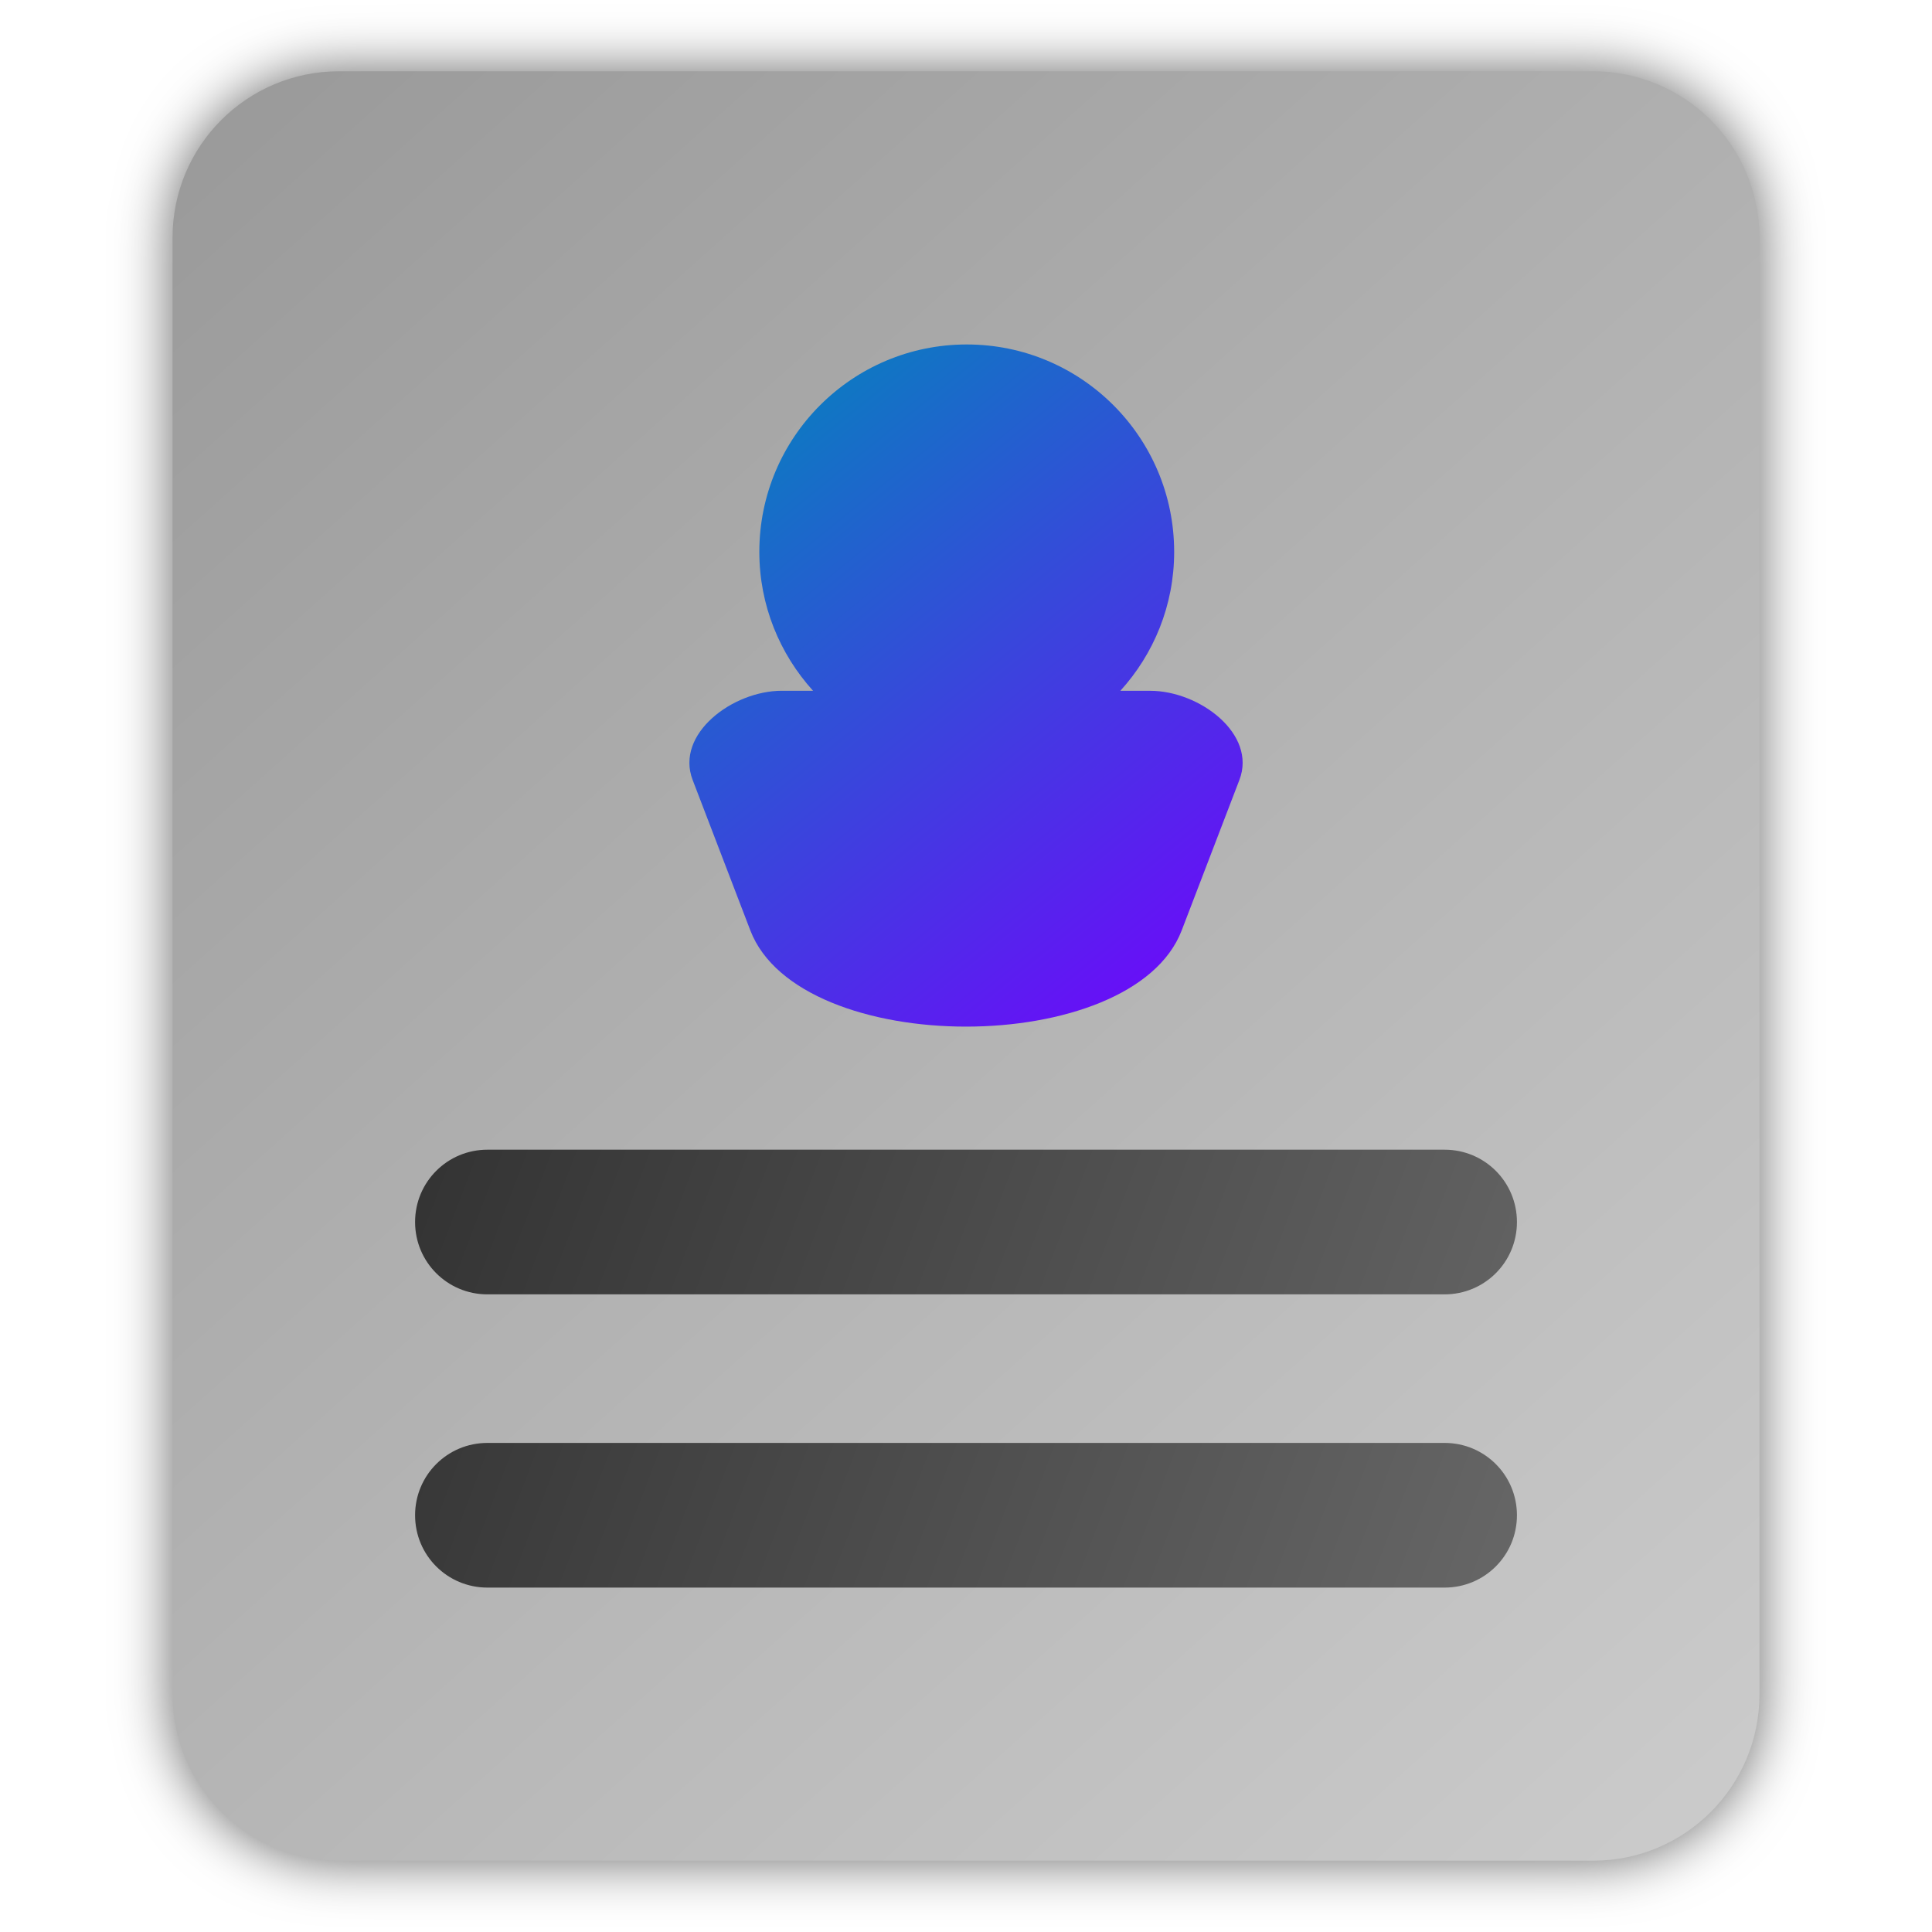
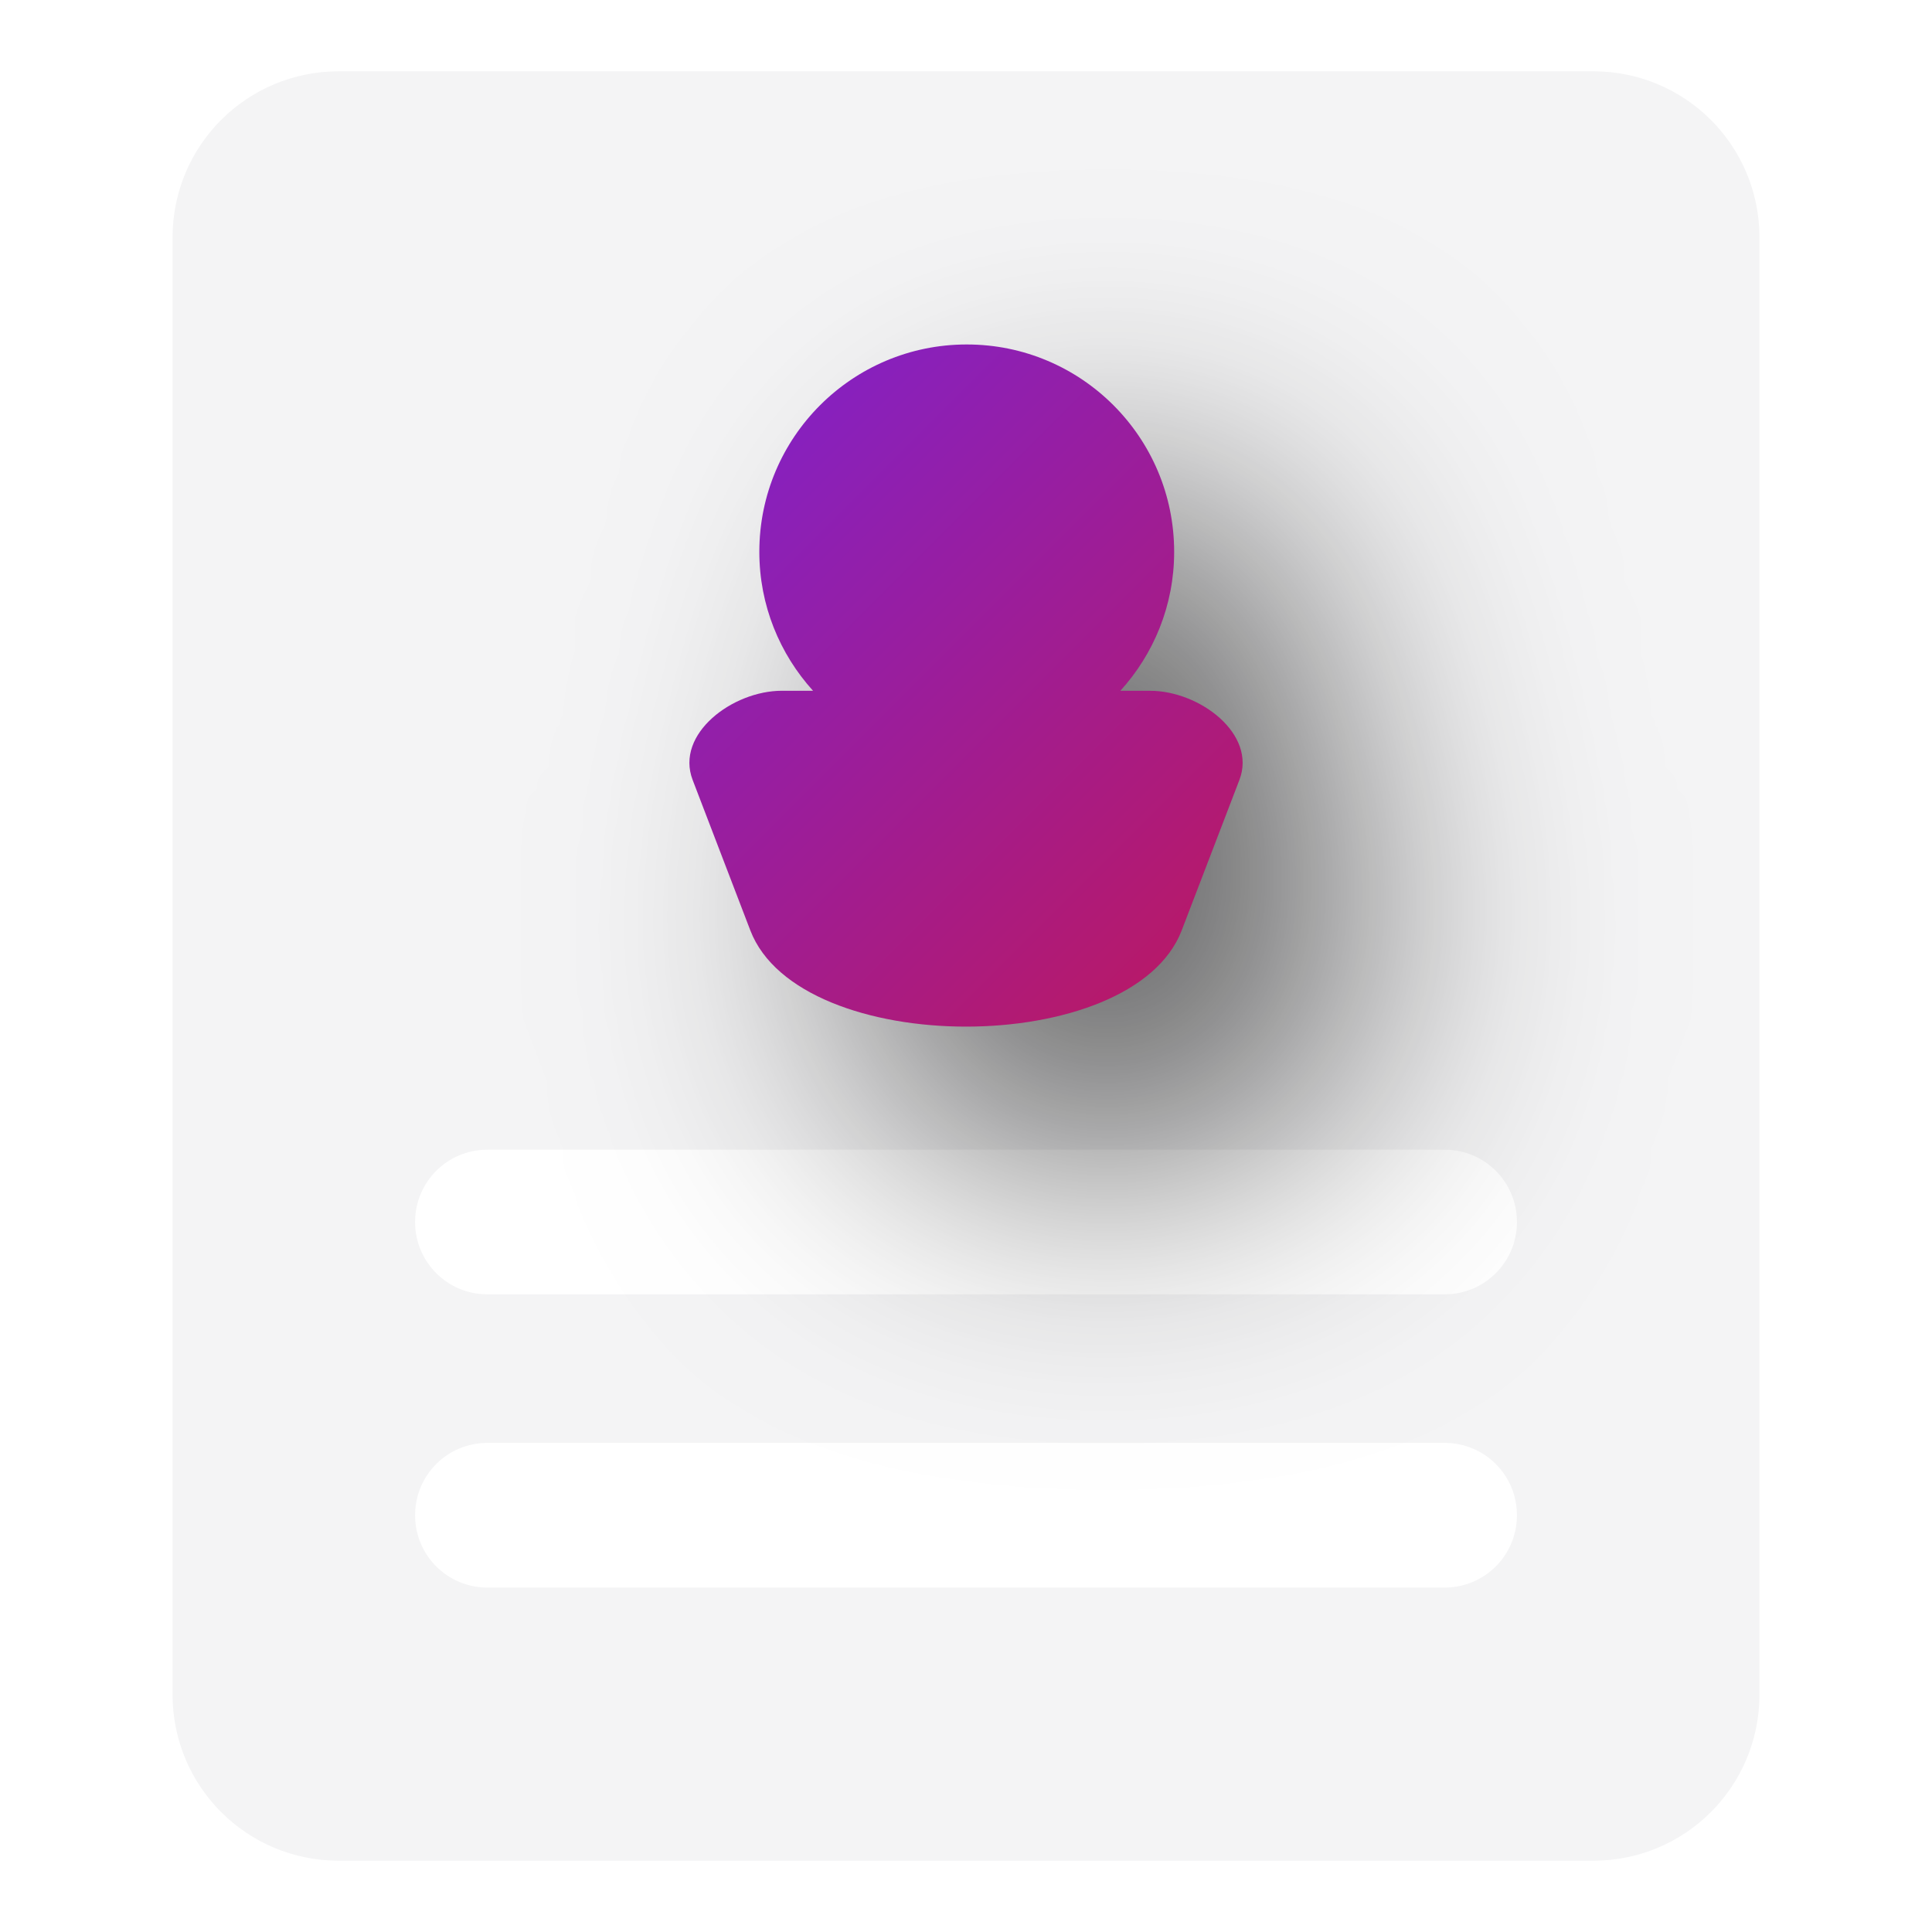
<svg xmlns="http://www.w3.org/2000/svg" xmlns:xlink="http://www.w3.org/1999/xlink" fill="#000000" version="1.1" id="Capa_1" width="1024" height="1024" viewBox="0 0 56.212 56.212" xml:space="preserve">
  <defs id="defs1">
-     <linearGradient id="linearGradient9">
-       <stop style="stop-color:#999999;stop-opacity:1;" offset="0" id="stop9" />
-       <stop style="stop-color:#cccccc;stop-opacity:1;" offset="1" id="stop10" />
+     <linearGradient id="linearGradient3">
+       <stop style="stop-color:#7e22ce;stop-opacity:1;" offset="0" id="stop3" />
+       <stop style="stop-color:#be185d;stop-opacity:1;" offset="1" id="stop4" />
    </linearGradient>
-     <linearGradient id="linearGradient7">
-       <stop style="stop-color:#333333;stop-opacity:1;" offset="0" id="stop7" />
-       <stop style="stop-color:#666666;stop-opacity:1;" offset="1" id="stop8" />
-     </linearGradient>
-     <linearGradient id="linearGradient3">
-       <stop style="stop-color:#7400ff;stop-opacity:1;" offset="0" id="stop3" />
-       <stop style="stop-color:#0089ba;stop-opacity:1;" offset="1" id="stop4" />
-     </linearGradient>
-     <linearGradient xlink:href="#linearGradient3" id="linearGradient4" x1="-4.449" y1="34.342" x2="-23.907" y2="10.415" gradientUnits="userSpaceOnUse" />
-     <linearGradient xlink:href="#linearGradient7" id="linearGradient8" x1="-33.843" y1="38.892" x2="5.067" y2="53.667" gradientUnits="userSpaceOnUse" />
-     <linearGradient xlink:href="#linearGradient9" id="linearGradient10" x1="-42.715" y1="0.488" x2="14.107" y2="63.872" gradientUnits="userSpaceOnUse" />
+     <linearGradient xlink:href="#linearGradient3" id="linearGradient4" x1="-25.082" y1="11.475" x2="-3.275" y2="33.282" gradientUnits="userSpaceOnUse" />
    <filter style="color-interpolation-filters:sRGB;" id="filter25" x="-0.244" y="-0.219" width="1.514" height="1.417">
      <feFlood result="flood" in="SourceGraphic" flood-opacity="0.6" flood-color="rgb(0,0,0)" id="feFlood24" />
      <feGaussianBlur result="blur" in="SourceGraphic" stdDeviation="2" id="feGaussianBlur24" />
      <feOffset result="offset" in="blur" dx="0.5" dy="-0.5" id="feOffset24" />
      <feComposite result="comp1" operator="in" in="flood" in2="offset" id="feComposite24" />
      <feComposite result="comp2" operator="over" in="SourceGraphic" in2="comp1" id="feComposite25" />
    </filter>
    <filter style="color-interpolation-filters:sRGB;" id="filter28" x="-0.123" y="-0.341" width="1.258" height="1.649">
      <feFlood result="flood" in="SourceGraphic" flood-opacity="0.6" flood-color="rgb(0,0,0)" id="feFlood27" />
      <feGaussianBlur result="blur" in="SourceGraphic" stdDeviation="2" id="feGaussianBlur27" />
      <feOffset result="offset" in="blur" dx="0.5" dy="-0.5" id="feOffset27" />
      <feComposite result="comp1" operator="in" in="flood" in2="offset" id="feComposite27" />
      <feComposite result="comp2" operator="over" in="SourceGraphic" in2="comp1" id="feComposite28" />
    </filter>
    <filter style="color-interpolation-filters:sRGB;" id="filter30" x="-0.085" y="-0.075" width="1.17" height="1.151">
      <feFlood result="flood" in="SourceGraphic" flood-opacity="0.6" flood-color="rgb(0,0,0)" id="feFlood28" />
      <feGaussianBlur result="blur" in="SourceGraphic" stdDeviation="2" id="feGaussianBlur28" />
      <feOffset result="offset" in="blur" dx="0" dy="0" id="feOffset28" />
      <feComposite result="comp1" operator="in" in="flood" in2="offset" id="feComposite29" />
      <feComposite result="comp2" operator="over" in="SourceGraphic" in2="comp1" id="feComposite30" />
    </filter>
    <filter style="color-interpolation-filters:sRGB;" id="filter33" x="-0.043" y="-0.038" width="1.085" height="1.075">
      <feFlood result="flood" in="SourceGraphic" flood-opacity="0.6" flood-color="rgb(0,0,0)" id="feFlood32" />
      <feGaussianBlur result="blur" in="SourceGraphic" stdDeviation="1" id="feGaussianBlur32" />
      <feOffset result="offset" in="blur" dx="0" dy="0" id="feOffset32" />
      <feComposite result="comp1" operator="in" in="flood" in2="offset" id="feComposite32" />
      <feComposite result="comp2" operator="over" in="SourceGraphic" in2="comp1" id="feComposite33" />
    </filter>
+     <filter style="color-interpolation-filters:sRGB;" id="filter2" x="-0.61" y="-0.495" width="2.475" height="2.196">
+       <feFlood result="flood" in="SourceGraphic" flood-opacity="0.6" flood-color="rgb(0,0,0)" id="feFlood1" />
+       <feGaussianBlur result="blur" in="SourceGraphic" stdDeviation="5" id="feGaussianBlur1" />
+       <feOffset result="offset" in="blur" dx="5" dy="5" id="feOffset1" />
+       <feComposite result="comp1" operator="in" in="flood" in2="offset" id="feComposite1" />
+       <feComposite result="comp2" operator="over" in="SourceGraphic" in2="comp1" id="feComposite2" />
+     </filter>
  </defs>
-   <rect style="fill:url(#linearGradient10);stroke-width:0.876;filter:url(#filter33)" id="rect1" width="56.402" height="63.599" x="-42.463" y="0.338" ry="5.911" transform="matrix(0.8186198,0,0,0.8186198,39.78153,1.797689)" />
-   <path d="m -23.978,25.525 c -0.627,-1.636 1.421,-3.17 3.17,-3.17 h 1.109 c -1.182,-1.306 -1.909,-3.034 -1.909,-4.938 0,-4.07 3.302,-7.37 7.372,-7.37 4.073,0 7.372,3.299 7.372,7.372 0,1.901 -0.726,3.631 -1.912,4.937 h 1.06 c 1.752,0 3.798,1.535 3.17,3.17 l -2.051,5.348 c -1.748,4.557 -13.582,4.557 -15.33,0 z" id="path1-3" style="fill:url(#linearGradient4);stroke-width:1.495" transform="matrix(0.8186198,0,0,0.8186198,39.78153,1.797689)" />
-   <path id="rect2" style="fill:url(#linearGradient8);stroke-width:0.521" d="m -31.272,38.666 c -1.424,0 -2.571,1.147 -2.571,2.571 0,1.424 1.147,2.571 2.571,2.571 H 2.748 c 1.424,0 2.571,-1.147 2.571,-2.571 0,-1.424 -1.147,-2.571 -2.571,-2.571 z m 0,10.422 c -1.424,0 -2.571,1.147 -2.571,2.571 0,1.424 1.147,2.571 2.571,2.571 H 2.748 c 1.424,0 2.571,-1.147 2.571,-2.571 0,-1.424 -1.147,-2.571 -2.571,-2.571 z" transform="matrix(0.8186198,0,0,0.8186198,39.78153,1.797689)" />
+   <path id="rect1" style="fill:#f4f4f5;stroke-width:0.876;fill-opacity:1" d="M -36.552 0.338 C -39.827 0.338 -42.463 2.975 -42.463 6.249 L -42.463 58.026 C -42.463 61.301 -39.827 63.937 -36.552 63.937 L 8.028 63.937 C 11.303 63.937 13.939 61.301 13.939 58.026 L 13.939 6.249 C 13.939 2.975 11.303 0.338 8.028 0.338 L -36.552 0.338 z M -31.272 38.666 L 2.748 38.666 C 4.172 38.666 5.319 39.812 5.319 41.236 C 5.319 42.661 4.172 43.807 2.748 43.807 L -31.272 43.807 C -32.696 43.807 -33.843 42.661 -33.843 41.236 C -33.843 39.812 -32.696 38.666 -31.272 38.666 z M -31.272 49.087 L 2.748 49.087 C 4.172 49.087 5.319 50.234 5.319 51.658 C 5.319 53.083 4.172 54.229 2.748 54.229 L -31.272 54.229 C -32.696 54.229 -33.843 53.083 -33.843 51.658 C -33.843 50.234 -32.696 49.087 -31.272 49.087 z " transform="matrix(0.8186198,0,0,0.8186198,39.78153,1.797689)" />
+   <path d="m -23.978,25.525 c -0.627,-1.636 1.421,-3.17 3.17,-3.17 h 1.109 c -1.182,-1.306 -1.909,-3.034 -1.909,-4.938 0,-4.07 3.302,-7.37 7.372,-7.37 4.073,0 7.372,3.299 7.372,7.372 0,1.901 -0.726,3.631 -1.912,4.937 h 1.06 c 1.752,0 3.798,1.535 3.17,3.17 l -2.051,5.348 c -1.748,4.557 -13.582,4.557 -15.33,0 z" id="path1-3" style="fill:url(#linearGradient4);stroke-width:1.495;filter:url(#filter2)" transform="matrix(0.8186198,0,0,0.8186198,39.78153,1.797689)" />
</svg>
